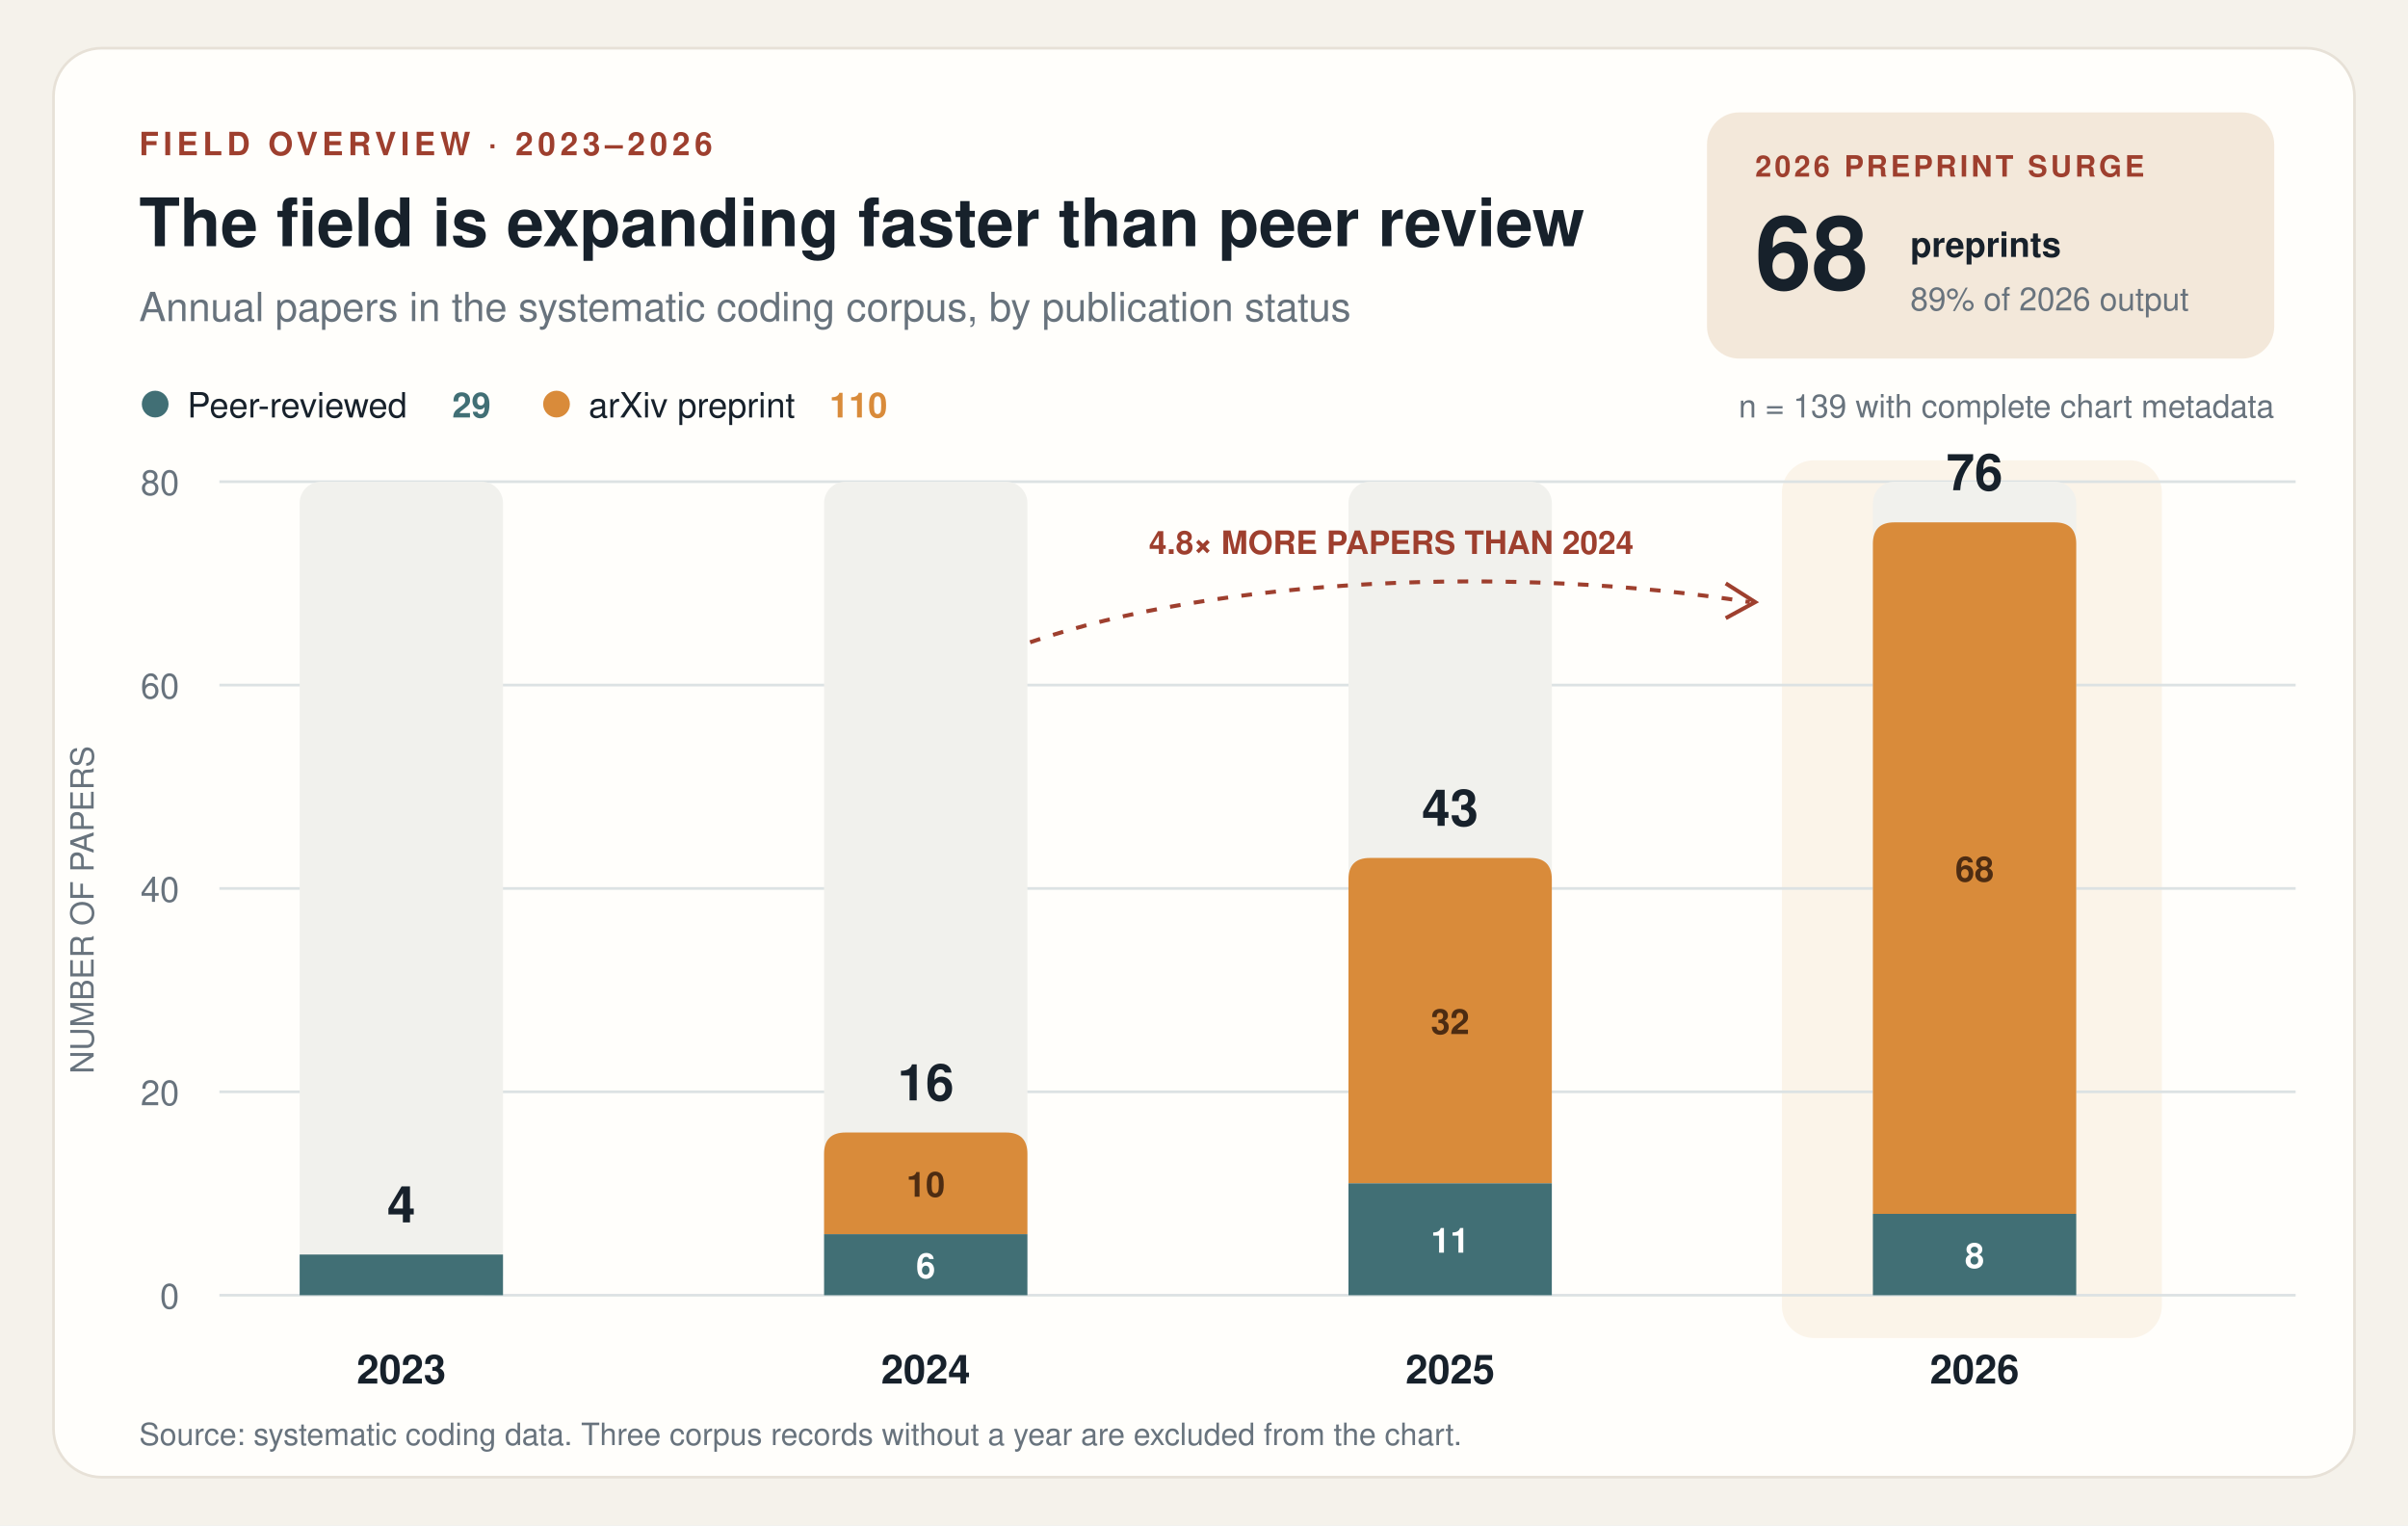
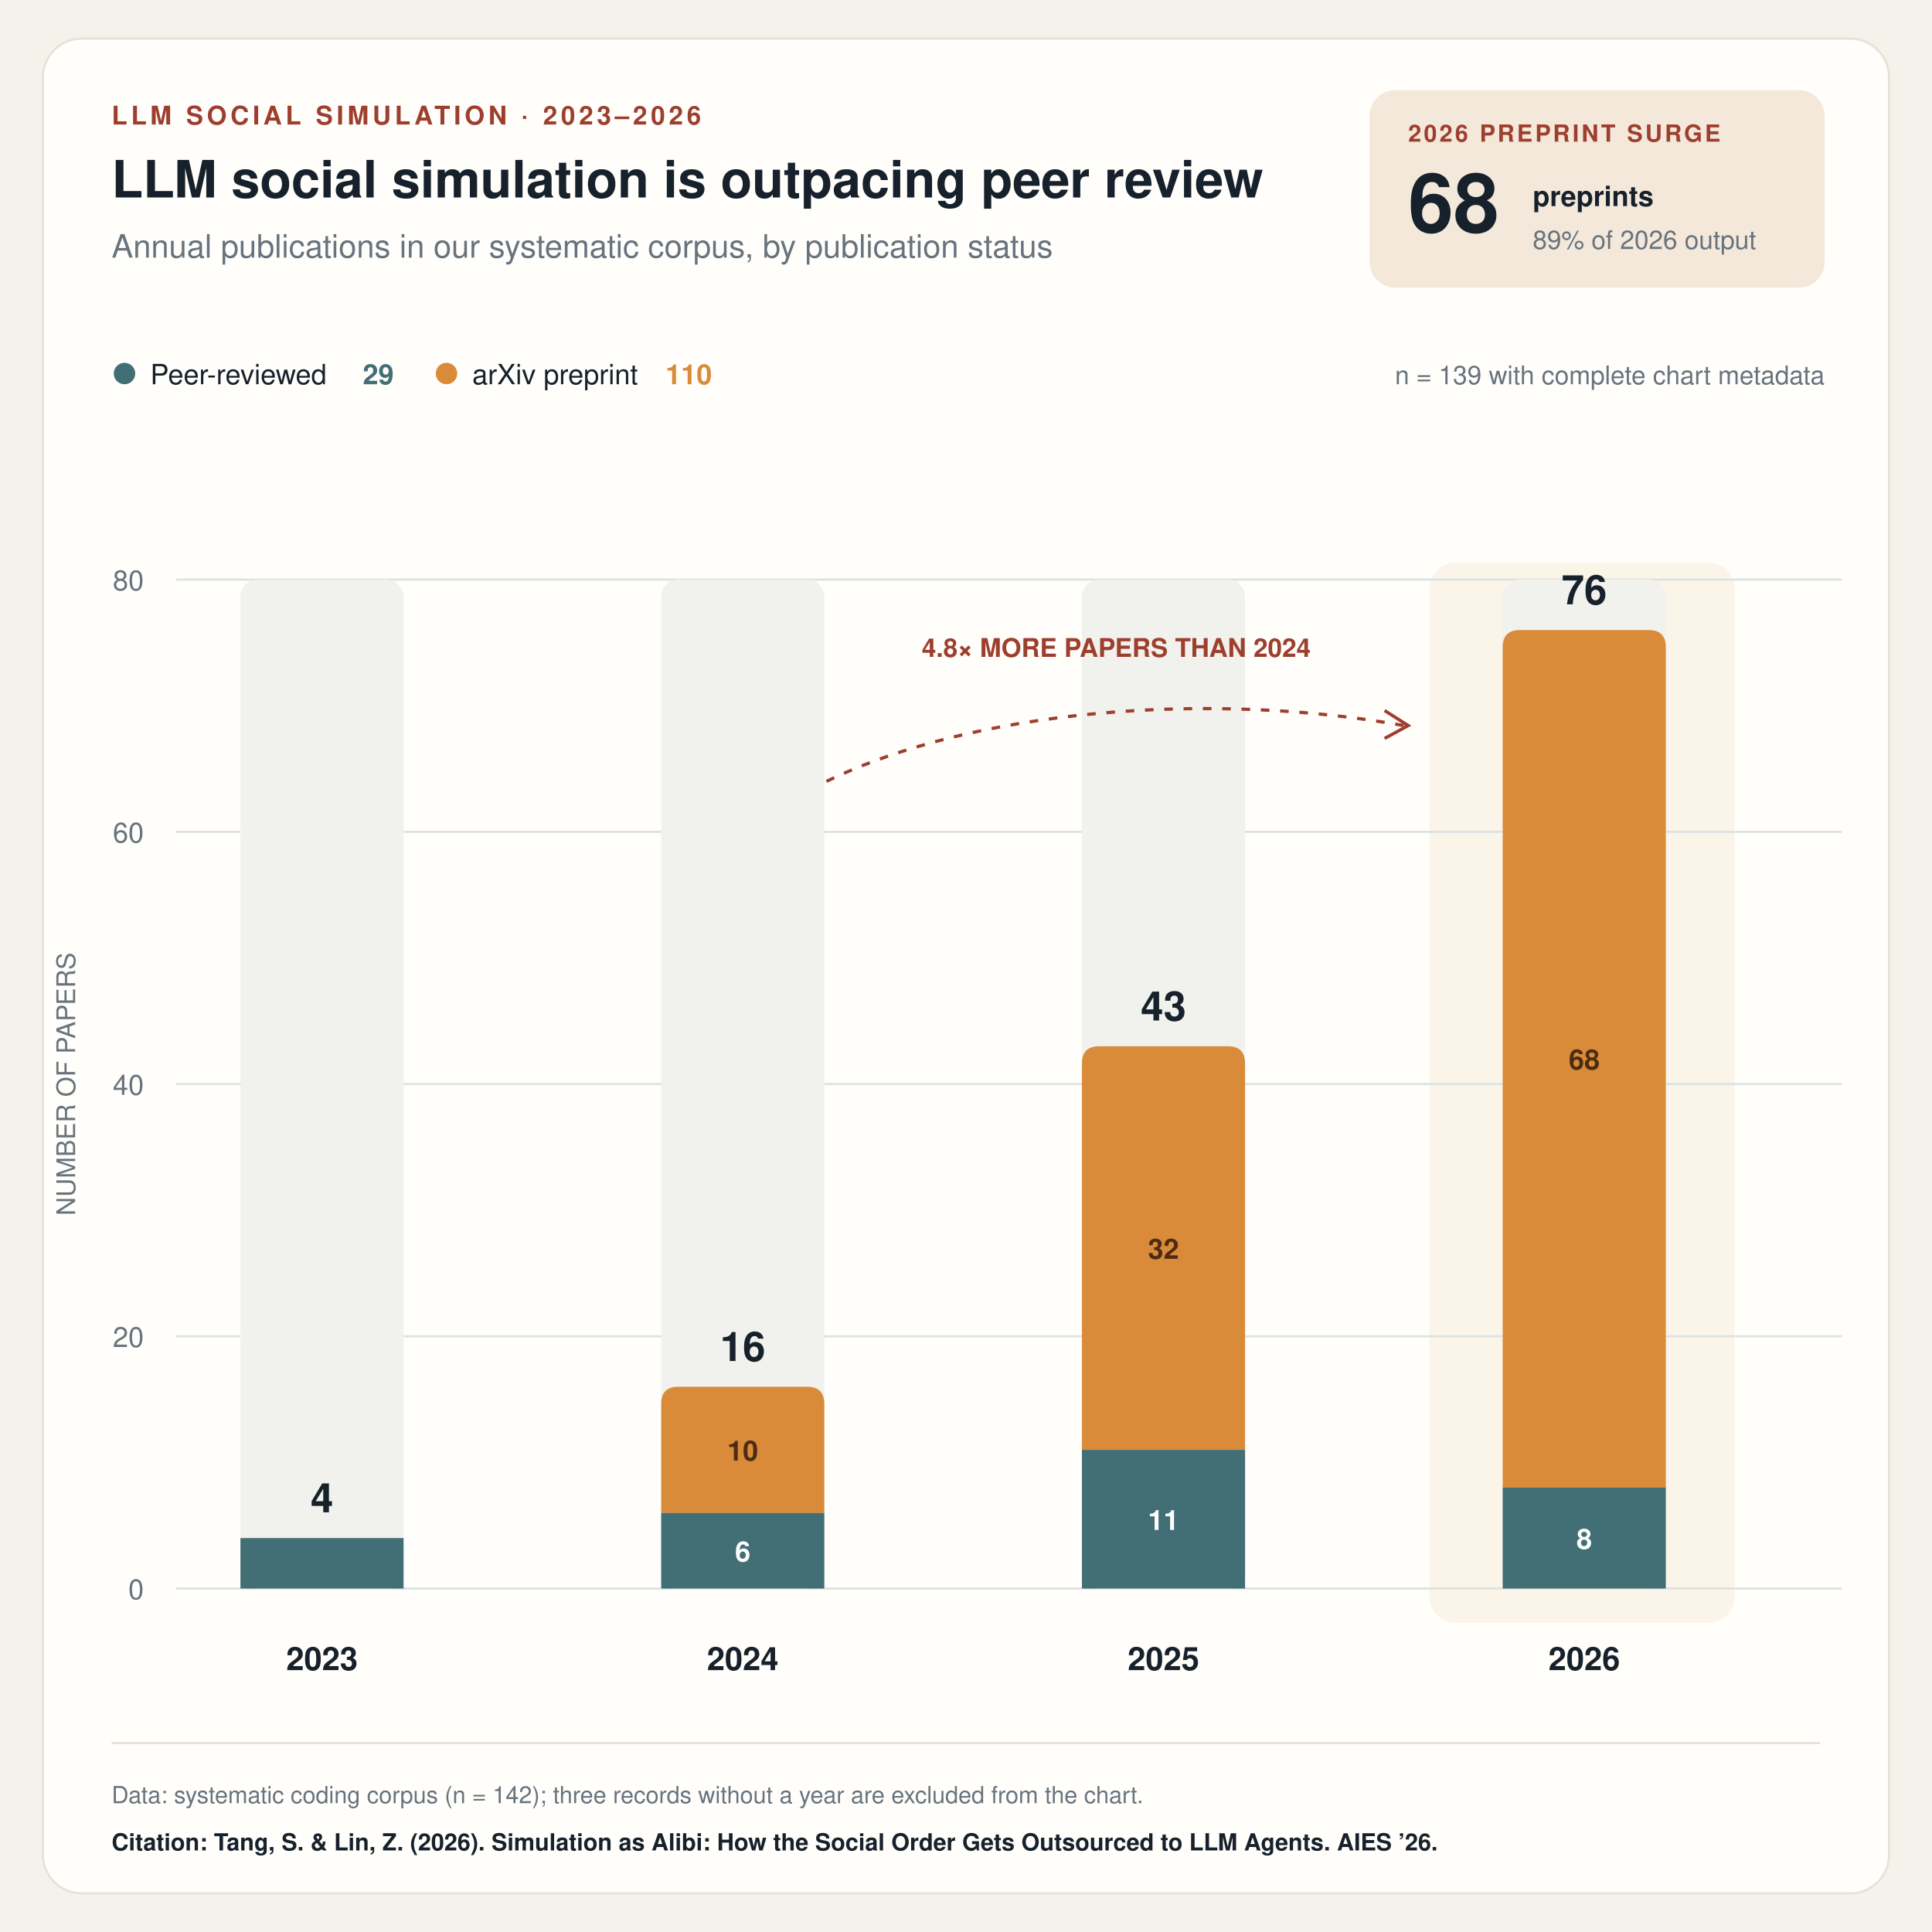
- <svg xmlns="http://www.w3.org/2000/svg" width="900" height="570" viewBox="0 0 900 570" role="img" aria-labelledby="chart-title chart-desc">
-   <rect width="900" height="570" fill="#F5F2EB" />
-   <rect x="20" y="18" width="860" height="534" rx="18" fill="#FFFEFB" stroke="#E7E1D7" />
+ <svg xmlns="http://www.w3.org/2000/svg" width="900" height="900" viewBox="0 0 900 900" role="img" aria-labelledby="chart-title chart-desc">
+   <rect width="900" height="900" fill="#F5F2EB" />
+   <rect x="20" y="18" width="860" height="864" rx="18" fill="#FFFEFB" stroke="#E7E1D7" />
  <g font-family="-apple-system,BlinkMacSystemFont,Segoe UI,Helvetica,Arial,sans-serif">
-     <text x="52" y="58" font-size="12" font-weight="700" letter-spacing="1.7" fill="#9E3F2E">FIELD OVERVIEW · 2023–2026</text>
-     <text x="52" y="92" font-size="25" font-weight="750" fill="#17212B">The field is expanding faster than peer review</text>
-     <text x="52" y="120" font-size="15" fill="#68737D">Annual papers in the systematic coding corpus, by publication status</text>
+     <text x="52" y="58" font-size="12" font-weight="700" letter-spacing="1.7" fill="#9E3F2E">LLM SOCIAL SIMULATION · 2023–2026</text>
+     <text x="52" y="92" font-size="24" font-weight="750" fill="#17212B">LLM social simulation is outpacing peer review</text>
+     <text x="52" y="120" font-size="15" fill="#68737D">Annual publications in our systematic corpus, by publication status</text>
    <rect x="638" y="42" width="212" height="92" rx="12" fill="#F3E8DA" />
    <text x="656" y="66" font-size="11" font-weight="700" letter-spacing="1.15" fill="#9E3F2E">2026 PREPRINT SURGE</text>
    <text x="656" y="108" font-size="38" font-weight="760" fill="#17212B">68</text>
    <text x="714" y="96" font-size="13" font-weight="650" fill="#17212B">preprints</text>
    <text x="714" y="116" font-size="12" fill="#68737D">89% of 2026 output</text>
-     <circle cx="58" cy="151" r="5" fill="#416F75" />
-     <text x="70" y="156" font-size="13" fill="#17212B">Peer-reviewed</text>
-     <text x="169" y="156" font-size="13" font-weight="700" fill="#416F75">29</text>
-     <circle cx="208" cy="151" r="5" fill="#D98B3A" />
-     <text x="220" y="156" font-size="13" fill="#17212B">arXiv preprint</text>
-     <text x="310" y="156" font-size="13" font-weight="700" fill="#D98B3A">110</text>
-     <text x="850" y="156" text-anchor="end" font-size="12" fill="#68737D">n = 139 with complete chart metadata</text>
-     <rect x="666" y="172" width="142" height="328" rx="12" fill="#FBF4E9" />
-     <line x1="82" y1="484.0" x2="858" y2="484.0" stroke="#DCE2E3" stroke-width="1" />
-     <text x="67" y="489.0" text-anchor="end" font-size="13" fill="#68737D">0</text>
-     <line x1="82" y1="408.0" x2="858" y2="408.0" stroke="#DCE2E3" stroke-width="1" />
-     <text x="67" y="413.0" text-anchor="end" font-size="13" fill="#68737D">20</text>
-     <line x1="82" y1="332.0" x2="858" y2="332.0" stroke="#DCE2E3" stroke-width="1" />
-     <text x="67" y="337.0" text-anchor="end" font-size="13" fill="#68737D">40</text>
-     <line x1="82" y1="256.0" x2="858" y2="256.0" stroke="#DCE2E3" stroke-width="1" />
-     <text x="67" y="261.0" text-anchor="end" font-size="13" fill="#68737D">60</text>
-     <line x1="82" y1="180.0" x2="858" y2="180.0" stroke="#DCE2E3" stroke-width="1" />
-     <text x="67" y="185.0" text-anchor="end" font-size="13" fill="#68737D">80</text>
-     <rect x="112.0" y="180.0" width="76" height="304" rx="8" fill="#F1F1ED" />
-     <rect x="112.0" y="468.8" width="76" height="15.2" fill="#416F75" />
-     <text x="150" y="456.8" text-anchor="middle" font-size="19" font-weight="750" fill="#17212B">4</text>
-     <text x="150" y="517" text-anchor="middle" font-size="15" font-weight="650" fill="#17212B">2023</text>
-     <rect x="308.0" y="180.0" width="76" height="304" rx="8" fill="#F1F1ED" />
-     <path d="M308.0,431.2 Q308.0,423.2 316.0,423.2 H376.0 Q384.0,423.2 384.0,431.2 V461.2 H308.0 Z" fill="#D98B3A" />
-     <rect x="308.0" y="461.2" width="76" height="22.8" fill="#416F75" />
-     <text x="346" y="411.2" text-anchor="middle" font-size="19" font-weight="750" fill="#17212B">16</text>
-     <text x="346" y="517" text-anchor="middle" font-size="15" font-weight="650" fill="#17212B">2024</text>
-     <text x="346" y="477.6" text-anchor="middle" font-size="13" font-weight="700" fill="#FFFFFF">6</text>
-     <text x="346" y="447.2" text-anchor="middle" font-size="13" font-weight="700" fill="#4D2C12">10</text>
-     <rect x="504.0" y="180.0" width="76" height="304" rx="8" fill="#F1F1ED" />
-     <path d="M504.0,328.6 Q504.0,320.6 512.0,320.6 H572.0 Q580.0,320.6 580.0,328.6 V442.2 H504.0 Z" fill="#D98B3A" />
-     <rect x="504.0" y="442.2" width="76" height="41.8" fill="#416F75" />
-     <text x="542" y="308.6" text-anchor="middle" font-size="19" font-weight="750" fill="#17212B">43</text>
-     <text x="542" y="517" text-anchor="middle" font-size="15" font-weight="650" fill="#17212B">2025</text>
-     <text x="542" y="468.1" text-anchor="middle" font-size="13" font-weight="700" fill="#FFFFFF">11</text>
-     <text x="542" y="386.4" text-anchor="middle" font-size="13" font-weight="700" fill="#4D2C12">32</text>
-     <rect x="700.0" y="180.0" width="76" height="304" rx="8" fill="#F1F1ED" />
-     <path d="M700.0,203.2 Q700.0,195.2 708.0,195.2 H768.0 Q776.0,195.2 776.0,203.2 V453.6 H700.0 Z" fill="#D98B3A" />
-     <rect x="700.0" y="453.6" width="76" height="30.4" fill="#416F75" />
-     <text x="738" y="183.2" text-anchor="middle" font-size="19" font-weight="750" fill="#17212B">76</text>
-     <text x="738" y="517" text-anchor="middle" font-size="15" font-weight="650" fill="#17212B">2026</text>
-     <text x="738" y="473.8" text-anchor="middle" font-size="13" font-weight="700" fill="#FFFFFF">8</text>
-     <text x="738" y="329.4" text-anchor="middle" font-size="13" font-weight="700" fill="#4D2C12">68</text>
-     <text x="35" y="340" text-anchor="middle" font-size="12" fill="#68737D" transform="rotate(-90 35 340)">NUMBER OF PAPERS</text>
-     <path d="M385 240 C455 216, 565 211, 654 225" fill="none" stroke="#9E3F2E" stroke-width="1.5" stroke-dasharray="4 5" />
-     <path d="M645 218 L656 225 L645 231" fill="none" stroke="#9E3F2E" stroke-width="1.5" />
-     <text x="520" y="207" text-anchor="middle" font-size="12" font-weight="700" fill="#9E3F2E">4.8× MORE PAPERS THAN 2024</text>
-     <text x="52" y="540" font-size="11.5" fill="#68737D">Source: systematic coding data. Three corpus records without a year are excluded from the chart.</text>
+     <circle cx="58" cy="174" r="5" fill="#416F75" />
+     <text x="70" y="179" font-size="13" fill="#17212B">Peer-reviewed</text>
+     <text x="169" y="179" font-size="13" font-weight="700" fill="#416F75">29</text>
+     <circle cx="208" cy="174" r="5" fill="#D98B3A" />
+     <text x="220" y="179" font-size="13" fill="#17212B">arXiv preprint</text>
+     <text x="310" y="179" font-size="13" font-weight="700" fill="#D98B3A">110</text>
+     <text x="850" y="179" text-anchor="end" font-size="12" fill="#68737D">n = 139 with complete chart metadata</text>
+     <rect x="666" y="262" width="142" height="494" rx="12" fill="#FBF4E9" />
+     <line x1="82" y1="740.0" x2="858" y2="740.0" stroke="#DCE2E3" stroke-width="1" />
+     <text x="67" y="745.0" text-anchor="end" font-size="13" fill="#68737D">0</text>
+     <line x1="82" y1="622.5" x2="858" y2="622.5" stroke="#DCE2E3" stroke-width="1" />
+     <text x="67" y="627.5" text-anchor="end" font-size="13" fill="#68737D">20</text>
+     <line x1="82" y1="505.0" x2="858" y2="505.0" stroke="#DCE2E3" stroke-width="1" />
+     <text x="67" y="510.0" text-anchor="end" font-size="13" fill="#68737D">40</text>
+     <line x1="82" y1="387.5" x2="858" y2="387.5" stroke="#DCE2E3" stroke-width="1" />
+     <text x="67" y="392.5" text-anchor="end" font-size="13" fill="#68737D">60</text>
+     <line x1="82" y1="270.0" x2="858" y2="270.0" stroke="#DCE2E3" stroke-width="1" />
+     <text x="67" y="275.0" text-anchor="end" font-size="13" fill="#68737D">80</text>
+     <rect x="112.0" y="270.0" width="76" height="470" rx="8" fill="#F1F1ED" />
+     <rect x="112.0" y="716.5" width="76" height="23.5" fill="#416F75" />
+     <text x="150" y="704.5" text-anchor="middle" font-size="19" font-weight="750" fill="#17212B">4</text>
+     <text x="150" y="778" text-anchor="middle" font-size="15" font-weight="650" fill="#17212B">2023</text>
+     <rect x="308.0" y="270.0" width="76" height="470" rx="8" fill="#F1F1ED" />
+     <path d="M308.0,654.0 Q308.0,646.0 316.0,646.0 H376.0 Q384.0,646.0 384.0,654.0 V704.8 H308.0 Z" fill="#D98B3A" />
+     <rect x="308.0" y="704.8" width="76" height="35.2" fill="#416F75" />
+     <text x="346" y="634.0" text-anchor="middle" font-size="19" font-weight="750" fill="#17212B">16</text>
+     <text x="346" y="778" text-anchor="middle" font-size="15" font-weight="650" fill="#17212B">2024</text>
+     <text x="346" y="727.4" text-anchor="middle" font-size="13" font-weight="700" fill="#FFFFFF">6</text>
+     <text x="346" y="680.4" text-anchor="middle" font-size="13" font-weight="700" fill="#4D2C12">10</text>
+     <rect x="504.0" y="270.0" width="76" height="470" rx="8" fill="#F1F1ED" />
+     <path d="M504.0,495.4 Q504.0,487.4 512.0,487.4 H572.0 Q580.0,487.4 580.0,495.4 V675.4 H504.0 Z" fill="#D98B3A" />
+     <rect x="504.0" y="675.4" width="76" height="64.6" fill="#416F75" />
+     <text x="542" y="475.4" text-anchor="middle" font-size="19" font-weight="750" fill="#17212B">43</text>
+     <text x="542" y="778" text-anchor="middle" font-size="15" font-weight="650" fill="#17212B">2025</text>
+     <text x="542" y="712.7" text-anchor="middle" font-size="13" font-weight="700" fill="#FFFFFF">11</text>
+     <text x="542" y="586.4" text-anchor="middle" font-size="13" font-weight="700" fill="#4D2C12">32</text>
+     <rect x="700.0" y="270.0" width="76" height="470" rx="8" fill="#F1F1ED" />
+     <path d="M700.0,301.5 Q700.0,293.5 708.0,293.5 H768.0 Q776.0,293.5 776.0,301.5 V693.0 H700.0 Z" fill="#D98B3A" />
+     <rect x="700.0" y="693.0" width="76" height="47.0" fill="#416F75" />
+     <text x="738" y="281.5" text-anchor="middle" font-size="19" font-weight="750" fill="#17212B">76</text>
+     <text x="738" y="778" text-anchor="middle" font-size="15" font-weight="650" fill="#17212B">2026</text>
+     <text x="738" y="721.5" text-anchor="middle" font-size="13" font-weight="700" fill="#FFFFFF">8</text>
+     <text x="738" y="498.2" text-anchor="middle" font-size="13" font-weight="700" fill="#4D2C12">68</text>
+     <text x="35" y="505" text-anchor="middle" font-size="12" fill="#68737D" transform="rotate(-90 35 505)">NUMBER OF PAPERS</text>
+     <path d="M385 364 C455 330, 565 322, 654 338" fill="none" stroke="#9E3F2E" stroke-width="1.5" stroke-dasharray="4 5" />
+     <path d="M645 331 L656 338 L645 344" fill="none" stroke="#9E3F2E" stroke-width="1.5" />
+     <text x="520" y="306" text-anchor="middle" font-size="12" font-weight="700" fill="#9E3F2E">4.8× MORE PAPERS THAN 2024</text>
+     <line x1="52" y1="812" x2="848" y2="812" stroke="#E7E1D7" />
+     <text x="52" y="840" font-size="11" fill="#68737D">Data: systematic coding corpus (n = 142); three records without a year are excluded from the chart.</text>
+     <text x="52" y="862" font-size="11" font-weight="650" fill="#17212B">Citation: Tang, S. &amp; Lin, Z. (2026). Simulation as Alibi: How the Social Order Gets Outsourced to LLM Agents. AIES ’26.</text>
  </g>
</svg>
